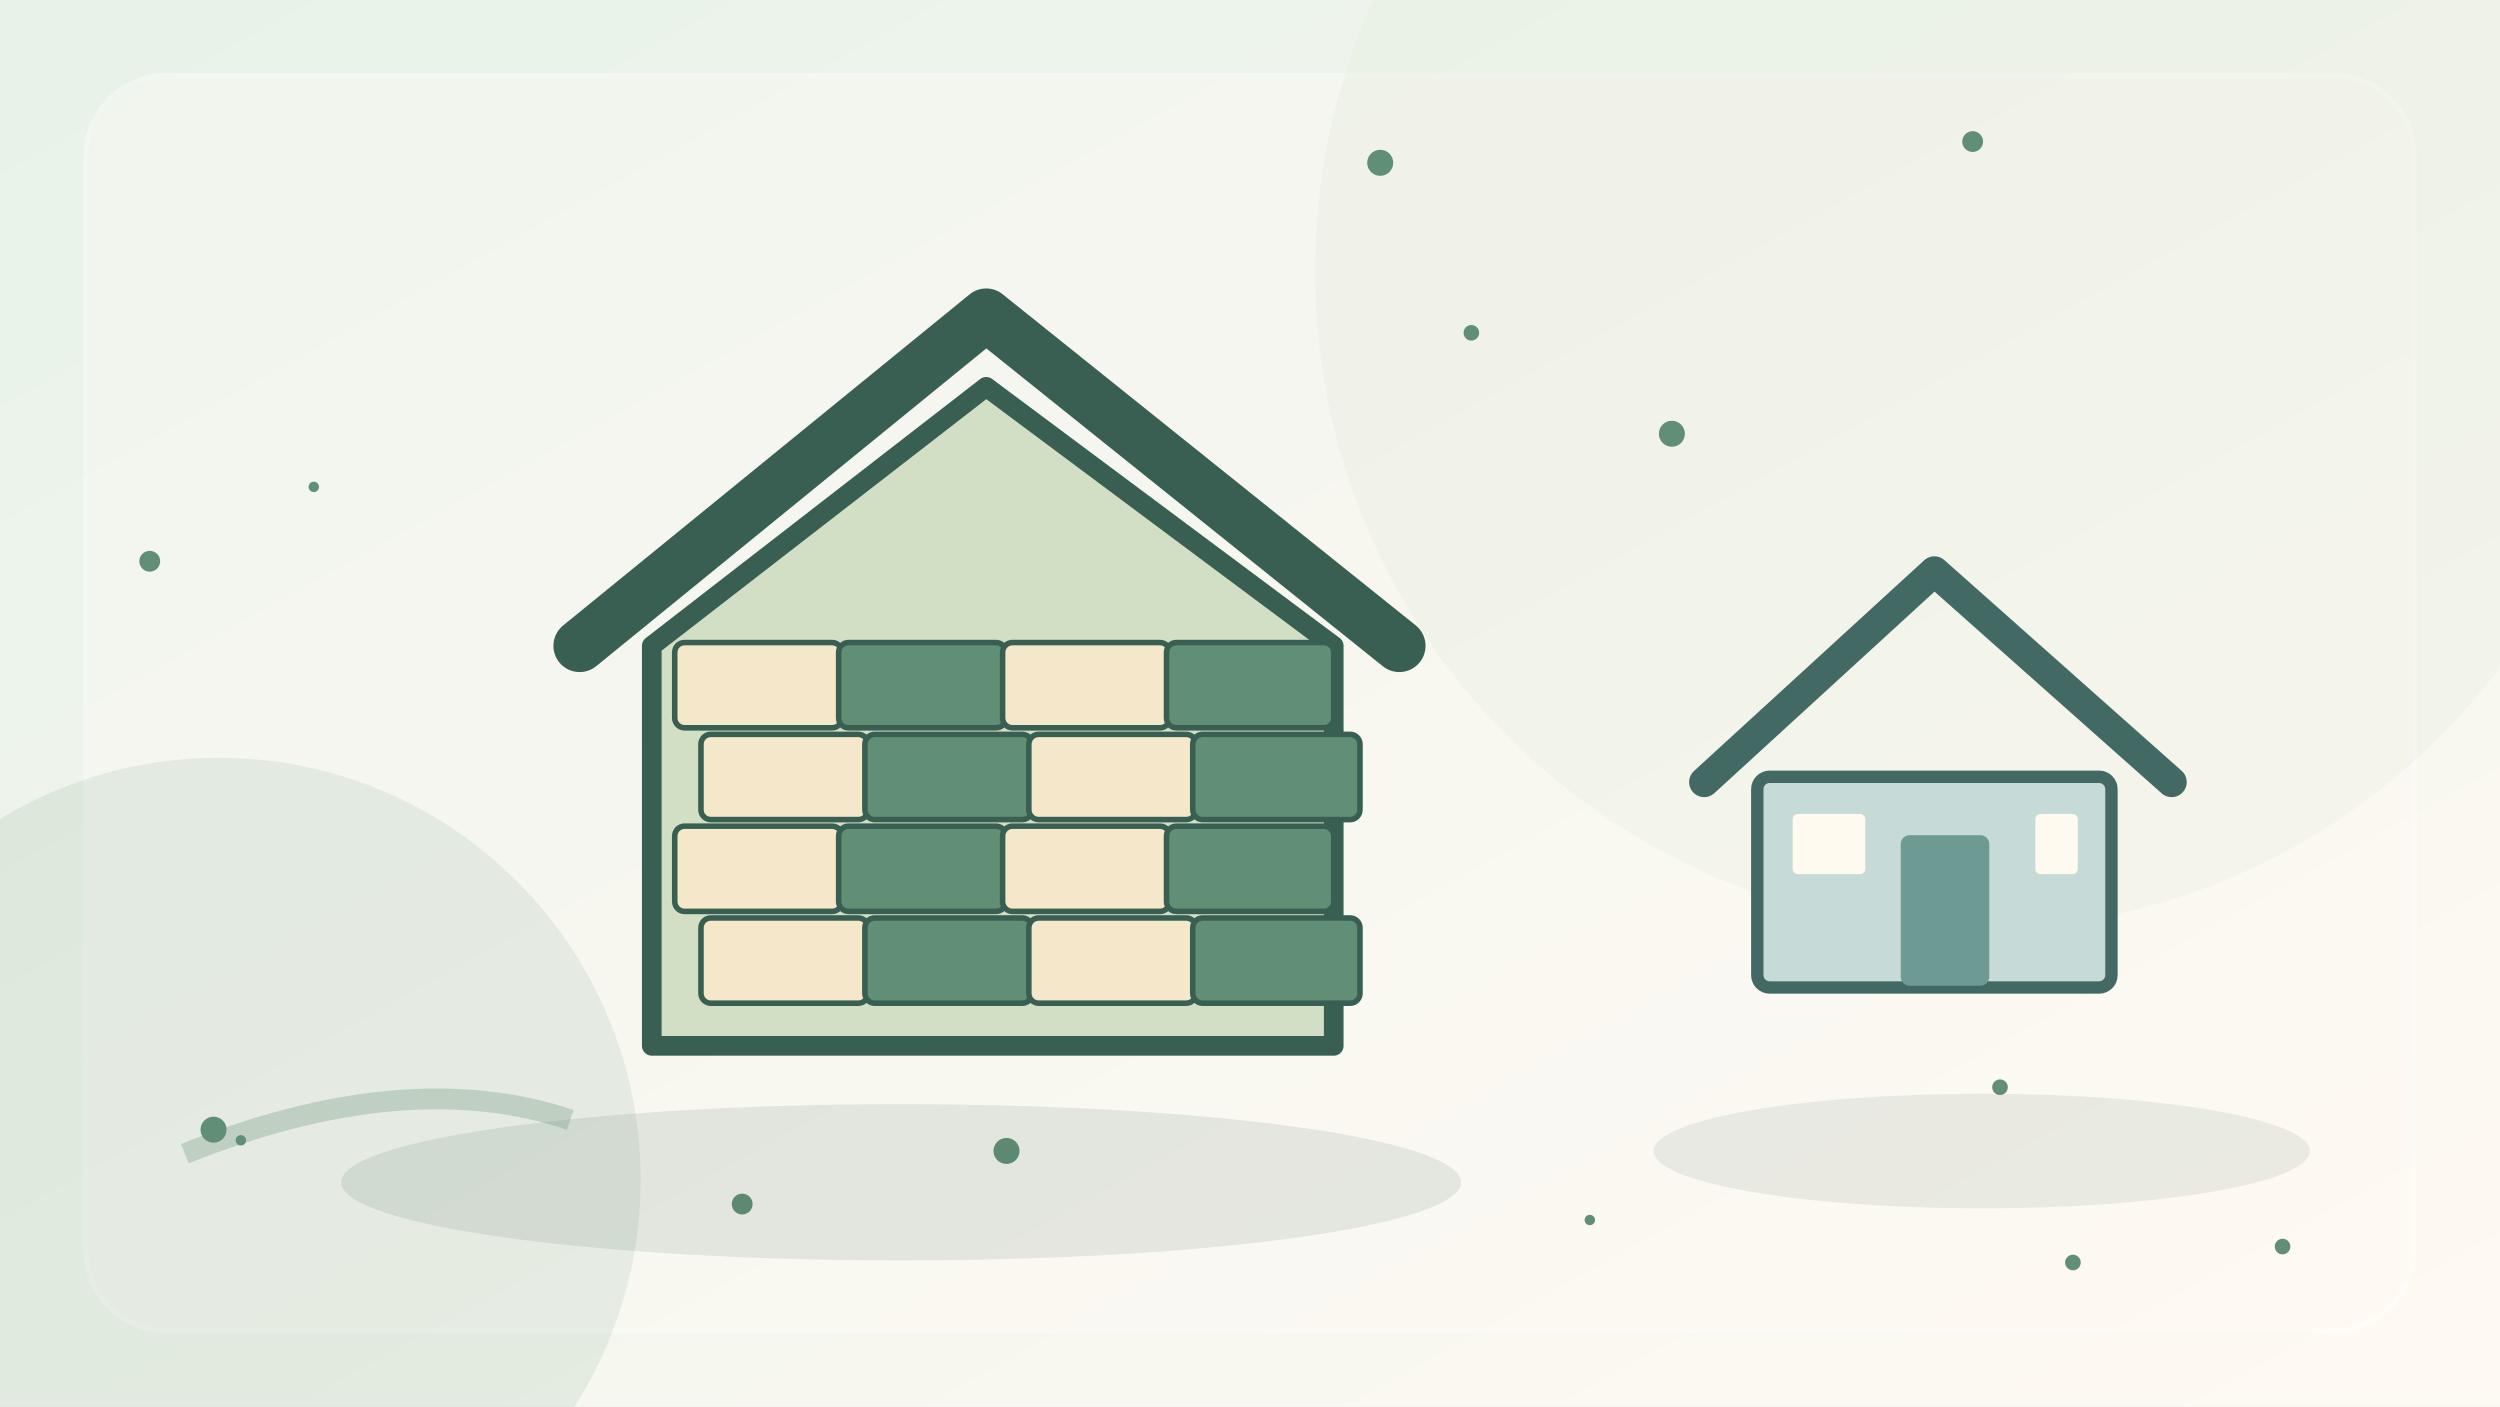
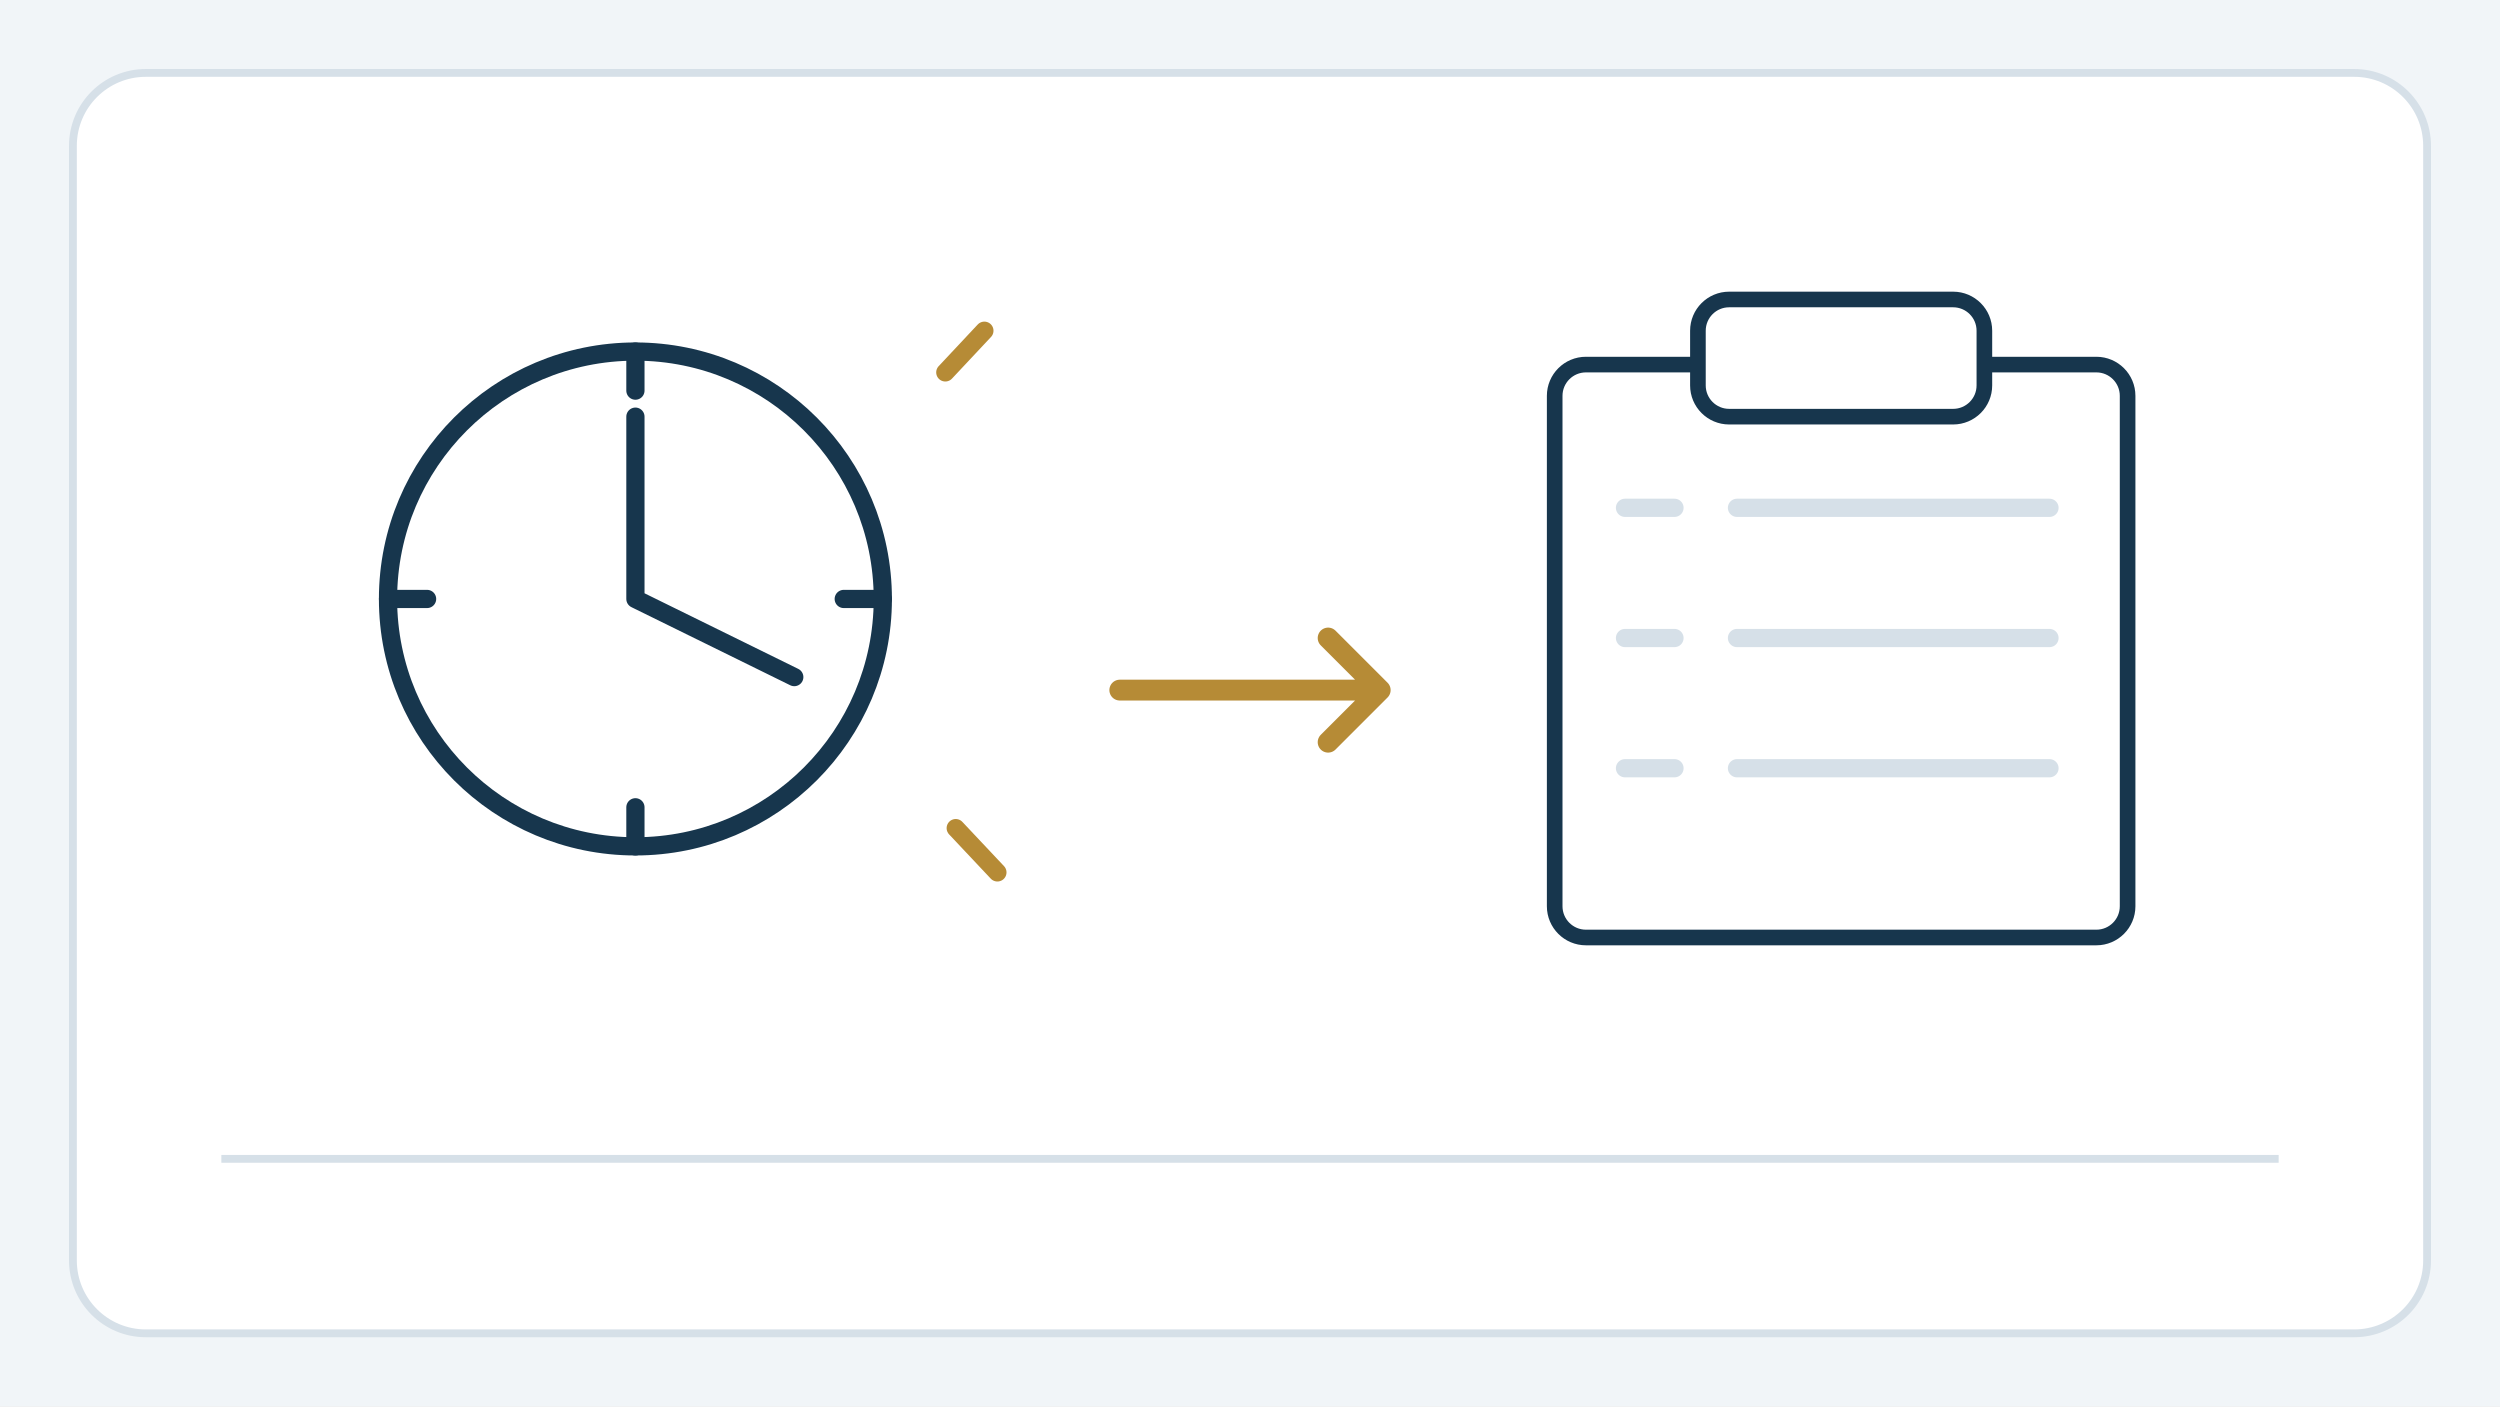
- <svg xmlns="http://www.w3.org/2000/svg" width="960" height="540" viewBox="0 0 960 540" role="img" aria-label="Autorska ilustracja: Dostępność zespołu podczas przyjęć">
-   <defs>
-     <linearGradient id="background" x1="0" y1="0" x2="1" y2="1">
-       <stop offset="0" stop-color="#e7f2e9" />
-       <stop offset="1" stop-color="#fffaf1" />
-     </linearGradient>
-   </defs>
-   <rect width="960" height="540" fill="url(#background)" />
-   <rect x="33" y="29" width="894" height="482" rx="31" fill="#fffaf7" opacity=".35" stroke="#fff" stroke-width="2" />
-   <circle cx="758" cy="104" r="253" fill="#d2dfc5" opacity=".16" />
-   <circle cx="84" cy="453" r="162" fill="#618f75" opacity=".12" />
-   <circle cx="757.5" cy="54.36" r="4" fill="#618f75" stroke="none" stroke-width="4" />
-   <circle cx="92.5" cy="437.88" r="2" fill="#618f75" stroke="none" stroke-width="4" />
-   <circle cx="285" cy="462.36" r="4" fill="#618f75" stroke="none" stroke-width="4" />
-   <circle cx="565" cy="127.8" r="3" fill="#618f75" stroke="none" stroke-width="4" />
-   <circle cx="271" cy="350.16" r="2" fill="#618f75" stroke="none" stroke-width="4" />
-   <circle cx="82" cy="433.8" r="5" fill="#618f75" stroke="none" stroke-width="4" />
-   <circle cx="796" cy="484.8" r="3" fill="#618f75" stroke="none" stroke-width="4" />
-   <circle cx="386.5" cy="441.96" r="5" fill="#618f75" stroke="none" stroke-width="4" />
-   <circle cx="530" cy="62.52" r="5" fill="#618f75" stroke="none" stroke-width="4" />
-   <circle cx="876.5" cy="478.68" r="3" fill="#618f75" stroke="none" stroke-width="4" />
-   <circle cx="610.5" cy="468.48" r="2" fill="#618f75" stroke="none" stroke-width="4" />
-   <circle cx="642" cy="166.56" r="5" fill="#618f75" stroke="none" stroke-width="4" />
-   <circle cx="768" cy="417.48" r="3" fill="#618f75" stroke="none" stroke-width="4" />
-   <circle cx="57.5" cy="215.52" r="4" fill="#618f75" stroke="none" stroke-width="4" />
-   <circle cx="120.5" cy="186.96" r="2" fill="#618f75" stroke="none" stroke-width="4" />
-   <ellipse cx="346" cy="454" rx="215" ry="30" fill="#395f52" opacity=".12" />
-   <ellipse cx="761" cy="442" rx="126" ry="22" fill="#395f52" opacity=".10" />
-   <g transform="translate(176 73) scale(1.259)">
-     <path d="M37 139L161 38 287 139" fill="none" stroke="#395f52" stroke-width="16" stroke-linejoin="round" stroke-linecap="round" />
-     <path d="M59 139L161 60 267 139V261H59Z" fill="#d2dfc5" stroke="#395f52" stroke-width="6" stroke-linejoin="round" stroke-linecap="round" />
-     <rect x="66" y="138" width="51" height="26" rx="3" fill="#f5e7c9" stroke="#395f52" stroke-width="1.7" />
-     <rect x="116" y="138" width="51" height="26" rx="3" fill="#618f75" stroke="#395f52" stroke-width="1.7" />
-     <rect x="166" y="138" width="51" height="26" rx="3" fill="#f5e7c9" stroke="#395f52" stroke-width="1.7" />
-     <rect x="216" y="138" width="51" height="26" rx="3" fill="#618f75" stroke="#395f52" stroke-width="1.7" />
-     <rect x="74" y="166" width="51" height="26" rx="3" fill="#f5e7c9" stroke="#395f52" stroke-width="1.7" />
-     <rect x="124" y="166" width="51" height="26" rx="3" fill="#618f75" stroke="#395f52" stroke-width="1.7" />
-     <rect x="174" y="166" width="51" height="26" rx="3" fill="#f5e7c9" stroke="#395f52" stroke-width="1.7" />
-     <rect x="224" y="166" width="51" height="26" rx="3" fill="#618f75" stroke="#395f52" stroke-width="1.7" />
-     <rect x="66" y="194" width="51" height="26" rx="3" fill="#f5e7c9" stroke="#395f52" stroke-width="1.7" />
-     <rect x="116" y="194" width="51" height="26" rx="3" fill="#618f75" stroke="#395f52" stroke-width="1.7" />
-     <rect x="166" y="194" width="51" height="26" rx="3" fill="#f5e7c9" stroke="#395f52" stroke-width="1.7" />
-     <rect x="216" y="194" width="51" height="26" rx="3" fill="#618f75" stroke="#395f52" stroke-width="1.7" />
-     <rect x="74" y="222" width="51" height="26" rx="3" fill="#f5e7c9" stroke="#395f52" stroke-width="1.7" />
-     <rect x="124" y="222" width="51" height="26" rx="3" fill="#618f75" stroke="#395f52" stroke-width="1.7" />
-     <rect x="174" y="222" width="51" height="26" rx="3" fill="#f5e7c9" stroke="#395f52" stroke-width="1.7" />
-     <rect x="224" y="222" width="51" height="26" rx="3" fill="#618f75" stroke="#395f52" stroke-width="1.7" />
+ <svg xmlns="http://www.w3.org/2000/svg" width="960" height="540" viewBox="0 0 960 540" role="img" aria-label="Dostępność zespołu podczas przyjęć — czas i lista kontrolna">
+   <rect width="960" height="540" fill="#f1f5f8" />
+   <rect x="28" y="28" width="904" height="484" rx="28" fill="#fff" stroke="#d6e0e8" stroke-width="3" />
+   <g transform="translate(89 85)">
+     <circle cx="155" cy="145" r="95" fill="none" stroke="#17364d" stroke-width="7" />
+     <path d="M155 145V75 M155 145L216 175 M155 50V65 M250 145H235 M155 240V225 M60 145H75" fill="none" stroke="#17364d" stroke-width="7" stroke-linecap="round" stroke-linejoin="round" />
+     <path d="M274 58L289 42 M278 233L294 250" fill="none" stroke="#b68b36" stroke-width="7" stroke-linecap="round" stroke-linejoin="round" />
  </g>
-   <g transform="translate(634 199) scale(0.680)">
-     <path d="M30 149L160 30 294 149" fill="none" stroke="#436965" stroke-width="17" stroke-linejoin="round" stroke-linecap="round" />
-     <rect x="60" y="146" width="200" height="119" rx="7" fill="#c6dad7" stroke="#436965" stroke-width="7" />
-     <rect x="141" y="179" width="50" height="85" rx="5" fill="#6d9a93" stroke="none" stroke-width="4" />
-     <rect x="80" y="167" width="41" height="34" rx="3" fill="#fffaf0" stroke="none" stroke-width="4" />
-     <rect x="217" y="167" width="24" height="34" rx="3" fill="#fffaf0" stroke="none" stroke-width="4" />
+   <g transform="translate(542 85)">
+     <rect x="55" y="55" width="220" height="220" rx="12" fill="#fff" stroke="#17364d" stroke-width="6" />
+     <rect x="110" y="30" width="110" height="45" rx="12" fill="#fff" stroke="#17364d" stroke-width="6" />
+     <path d="M82 110H101 M125 110H245 M82 160H101 M125 160H245 M82 210H101 M125 210H245" fill="none" stroke="#d6e0e8" stroke-width="7" stroke-linecap="round" stroke-linejoin="round" />
  </g>
-   <path d="M71 443q85-34 148-13" fill="none" stroke="#618f75" opacity=".29" stroke-width="8" />
+   <path d="M430 265H530 M510 245L530 265L510 285" fill="none" stroke="#b68b36" stroke-width="8" stroke-linecap="round" stroke-linejoin="round" />
+   <path d="M85 445H875" fill="none" stroke="#d6e0e8" stroke-width="3" />
</svg>
